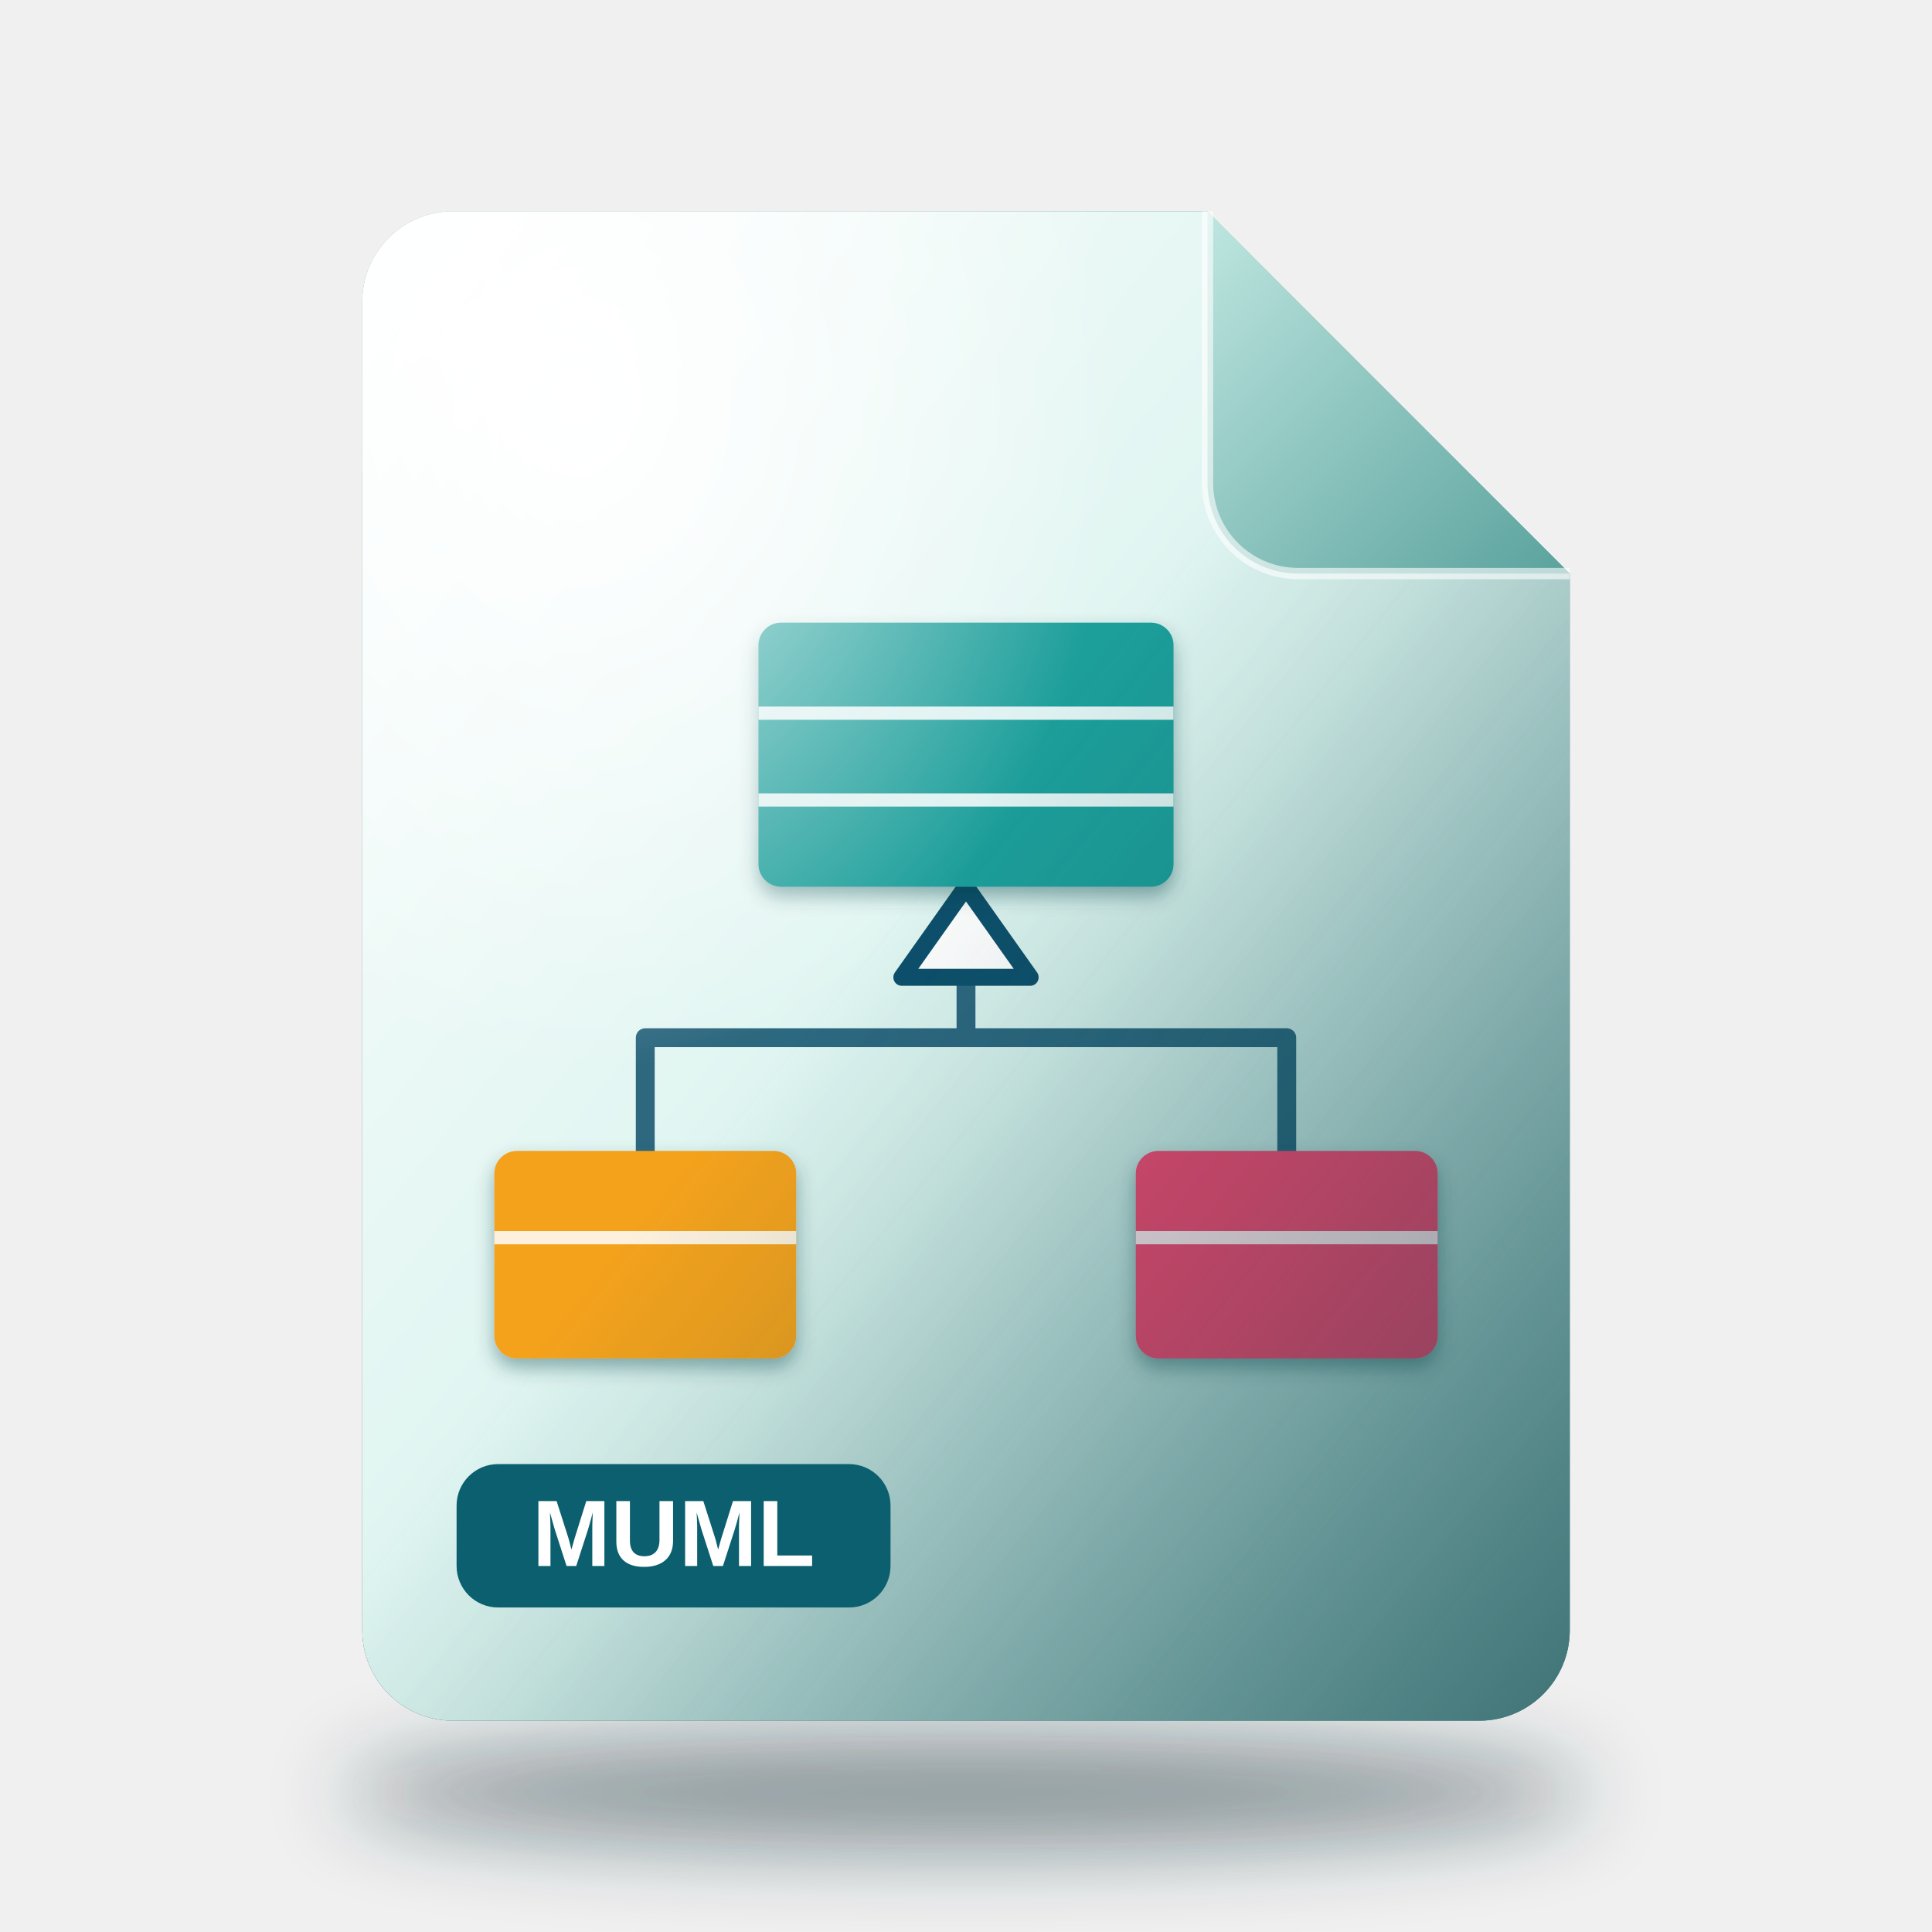
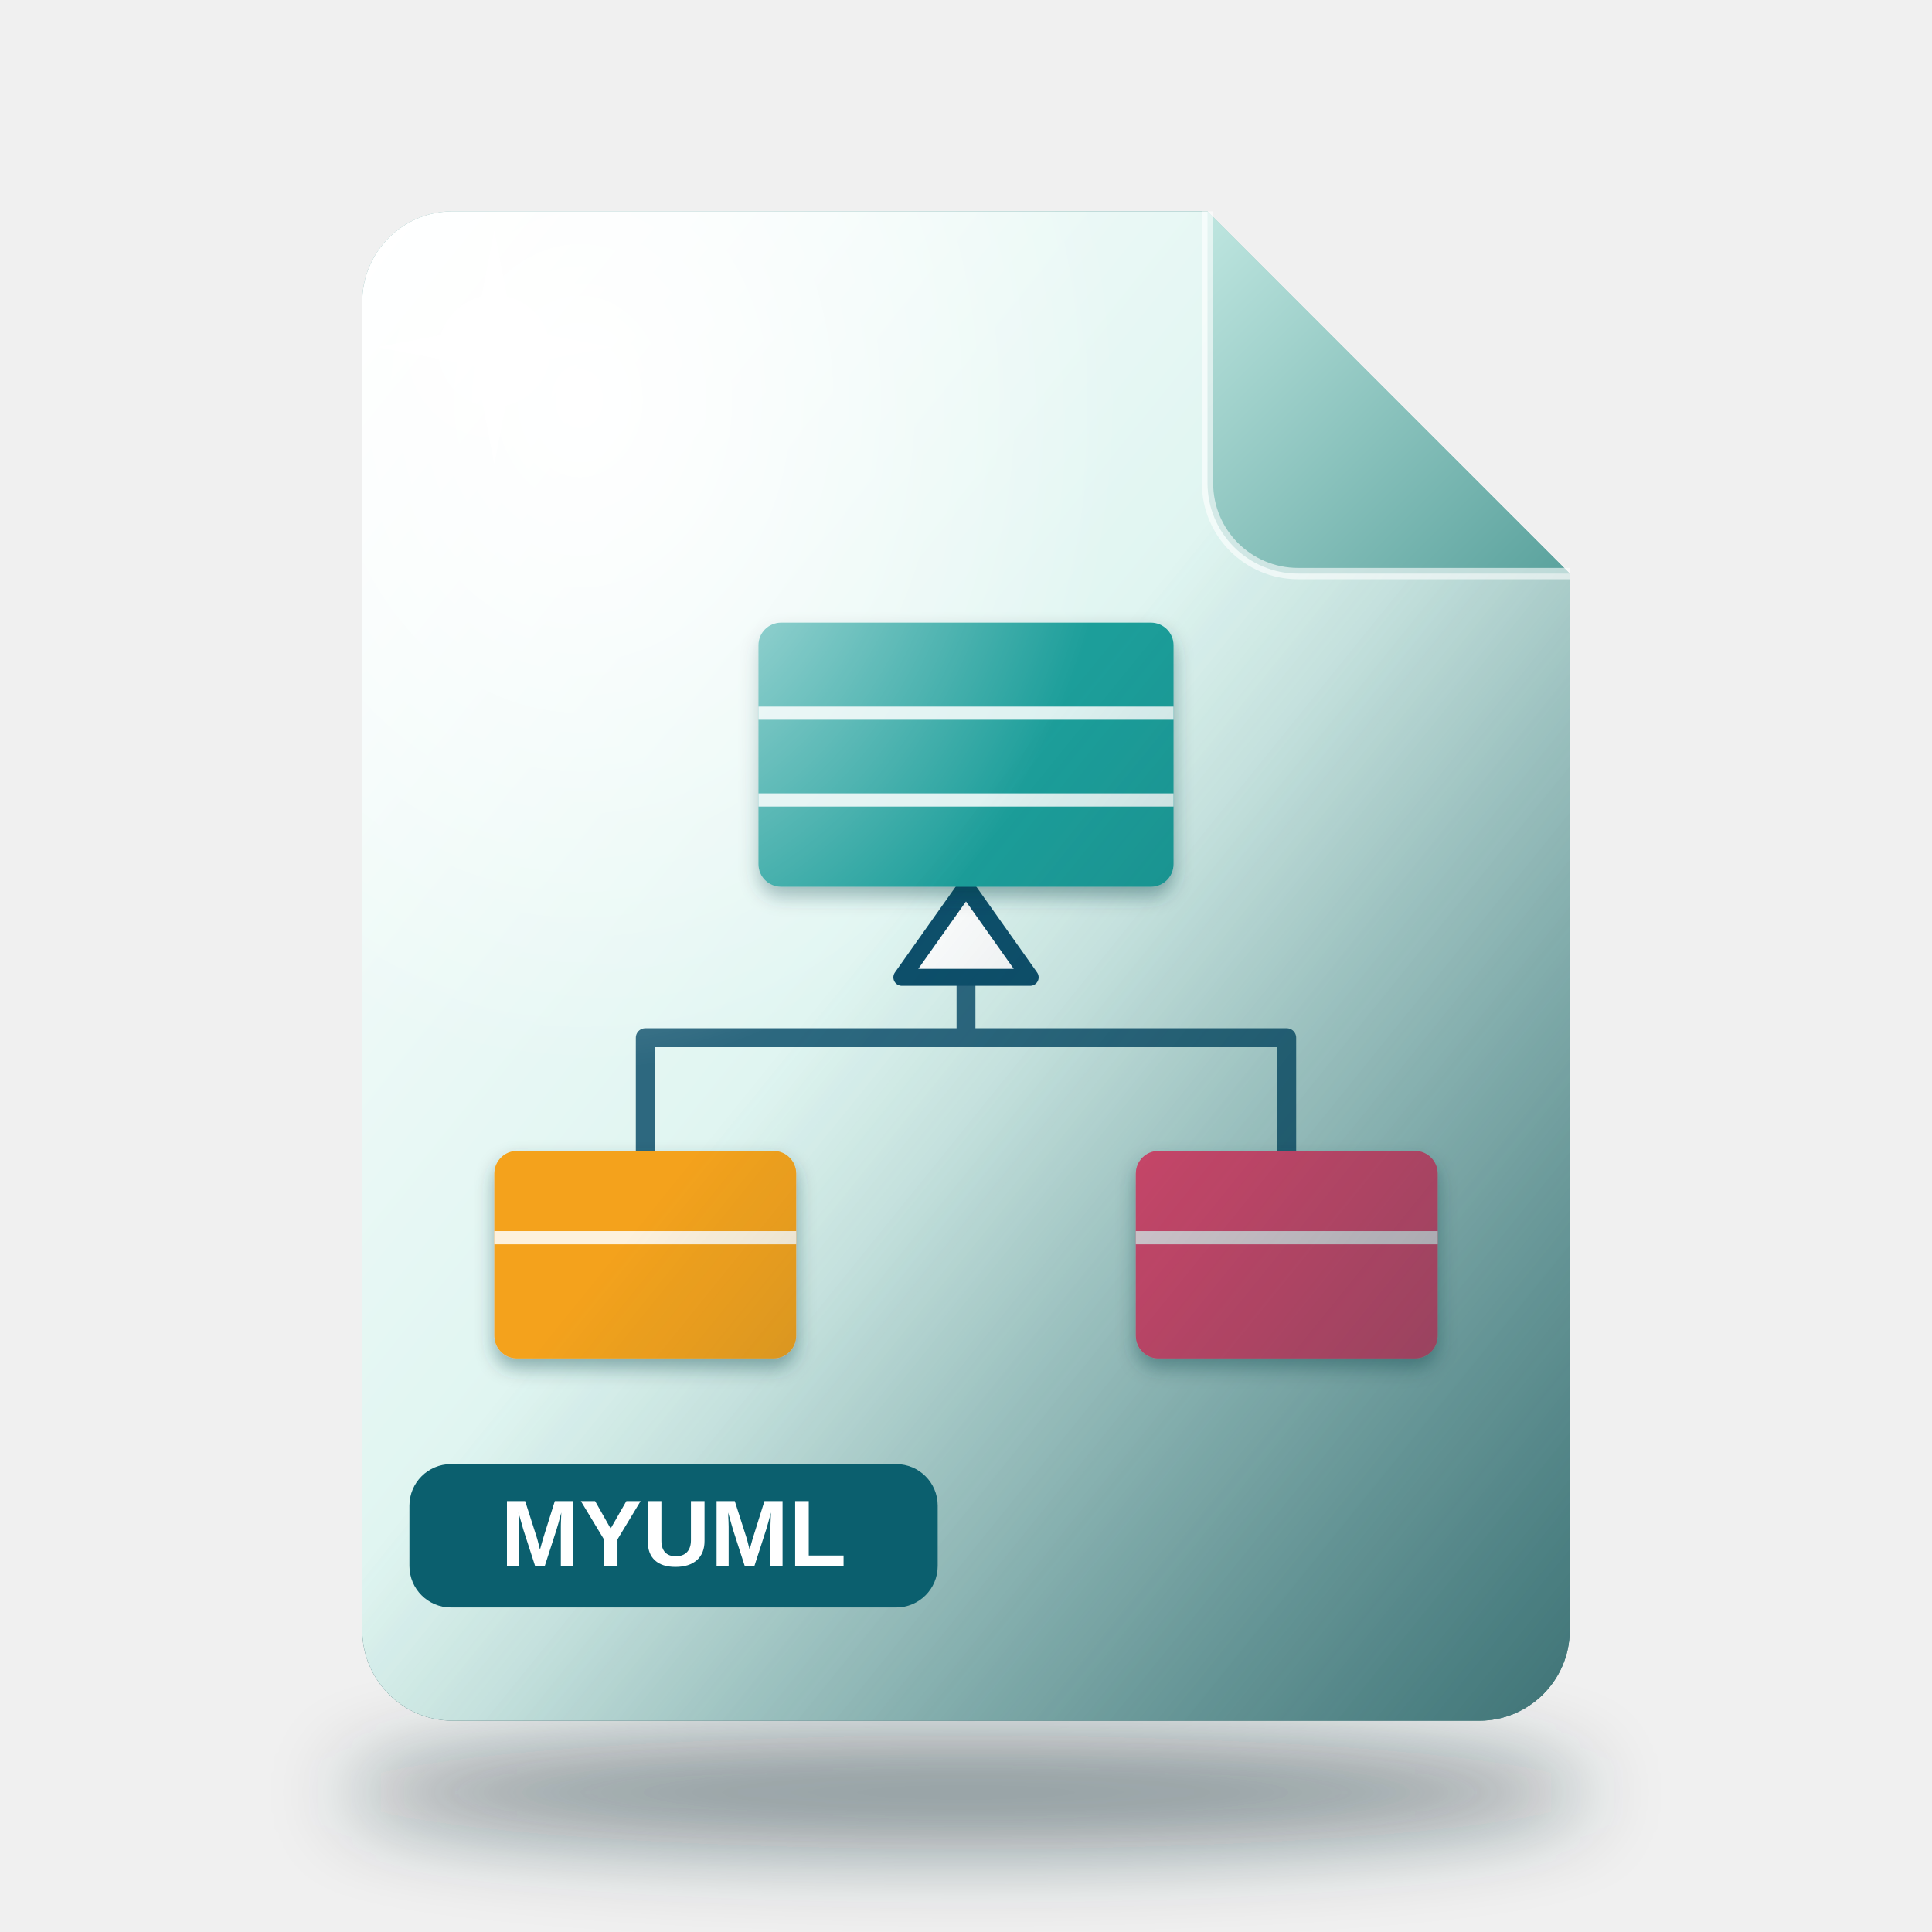
<svg xmlns="http://www.w3.org/2000/svg" viewBox="0 0 1024 1024" width="1024" height="1024">
  <defs>
    <linearGradient id="face" x1="0" y1="0" x2="1" y2="1">
      <stop offset="0" stop-color="#ffffff" />
      <stop offset="0.55" stop-color="#d9f3ee" />
      <stop offset="1" stop-color="#7fb8b6" />
    </linearGradient>
    <linearGradient id="side" x1="0" y1="0" x2="0" y2="1">
      <stop offset="0" stop-color="#3f8d8c" />
      <stop offset="1" stop-color="#1d4f55" />
    </linearGradient>
    <linearGradient id="fold" x1="0" y1="0" x2="1" y2="1">
      <stop offset="0" stop-color="#bfe6e0" />
      <stop offset="1" stop-color="#5aa29d" />
    </linearGradient>
    <radialGradient id="glow" cx="0.18" cy="0.12" r="0.6">
      <stop offset="0" stop-color="#ffffff" stop-opacity="1" />
      <stop offset="0.35" stop-color="#ffffff" stop-opacity="0.5" />
      <stop offset="0.75" stop-color="#ffffff" stop-opacity="0" />
    </radialGradient>
    <linearGradient id="shade" x1="0" y1="0" x2="1" y2="1">
      <stop offset="0.45" stop-color="#0b3d44" stop-opacity="0" />
      <stop offset="1" stop-color="#0b3d44" stop-opacity="0.55" />
    </linearGradient>
    <filter id="shadow" x="-30%" y="-300%" width="160%" height="700%">
      <feGaussianBlur stdDeviation="22" />
    </filter>
    <filter id="barShadow" x="-20%" y="-40%" width="140%" height="200%">
      <feDropShadow dx="0" dy="5" stdDeviation="5" flood-color="#0b3d44" flood-opacity="0.4" />
    </filter>
    <radialGradient id="spark" cx="0.5" cy="0.5" r="0.5">
      <stop offset="0" stop-color="#ffffff" />
      <stop offset="1" stop-color="#ffffff" stop-opacity="0" />
    </radialGradient>
    <clipPath id="pageClip">
      <path d="M192 160a48 48 0 0 1 48-48h400l192 192v560a48 48 0 0 1-48 48H240a48 48 0 0 1-48-48z" />
    </clipPath>
  </defs>
  <ellipse cx="512" cy="950" rx="330" ry="30" fill="#082a30" opacity="0.45" filter="url(#shadow)" />
  <path d="M192 196a48 48 0 0 1 48-48h400l192 192v560a48 48 0 0 1-48 48H240a48 48 0 0 1-48-48z" fill="url(#side)" transform="translate(0 -36)" />
  <g clip-path="url(#pageClip)">
    <rect x="192" y="112" width="640" height="800" fill="url(#face)" />
    <g fill="none" stroke="#0d4f6b" stroke-width="10" stroke-linecap="round" stroke-linejoin="round" opacity="0.85">
      <path d="M342 610v-60h340v60M512 550v-40" />
    </g>
    <path d="M512 470l-34 48h68z" fill="#ffffff" stroke="#0d4f6b" stroke-width="9" stroke-linejoin="round" />
    <g filter="url(#barShadow)">
      <rect x="402" y="330" width="220" height="140" rx="12" fill="#1f9e9a" />
      <rect x="262" y="610" width="160" height="110" rx="12" fill="#f4a21a" />
      <rect x="602" y="610" width="160" height="110" rx="12" fill="#ef476f" />
    </g>
    <g stroke="#ffffff" stroke-width="7" opacity="0.85">
      <path d="M402 378h220M402 424h220M262 656h160M602 656h160" />
    </g>
    <rect x="192" y="112" width="640" height="800" fill="url(#shade)" />
    <rect x="192" y="112" width="640" height="800" fill="url(#glow)" />
  </g>
  <path d="M640 112v144a48 48 0 0 0 48 48h144z" fill="url(#fold)" />
  <path d="M640 112v144a48 48 0 0 0 48 48h144" fill="none" stroke="#ffffff" stroke-opacity="0.6" stroke-width="6" />
-   <rect x="242" y="776" width="230" height="76" rx="22" fill="#0b5f6e" />
-   <text x="357" y="830" font-family="Segoe UI, Arial, sans-serif" font-size="50" font-weight="800" fill="#ffffff" text-anchor="middle">MUML</text>
+   <rect x="217" y="776" width="280" height="76" rx="22" fill="#0b5f6e" />
+   <text x="357" y="830" font-family="Segoe UI, Arial, sans-serif" font-size="50" font-weight="800" fill="#ffffff" text-anchor="middle">MYUML</text>
  <circle cx="262" cy="186" r="62" fill="url(#spark)" opacity="0.95" />
  <path d="M262 122l10 52 52 10-52 10-10 52-10-52-52-10 52-10z" fill="#ffffff" />
</svg>
